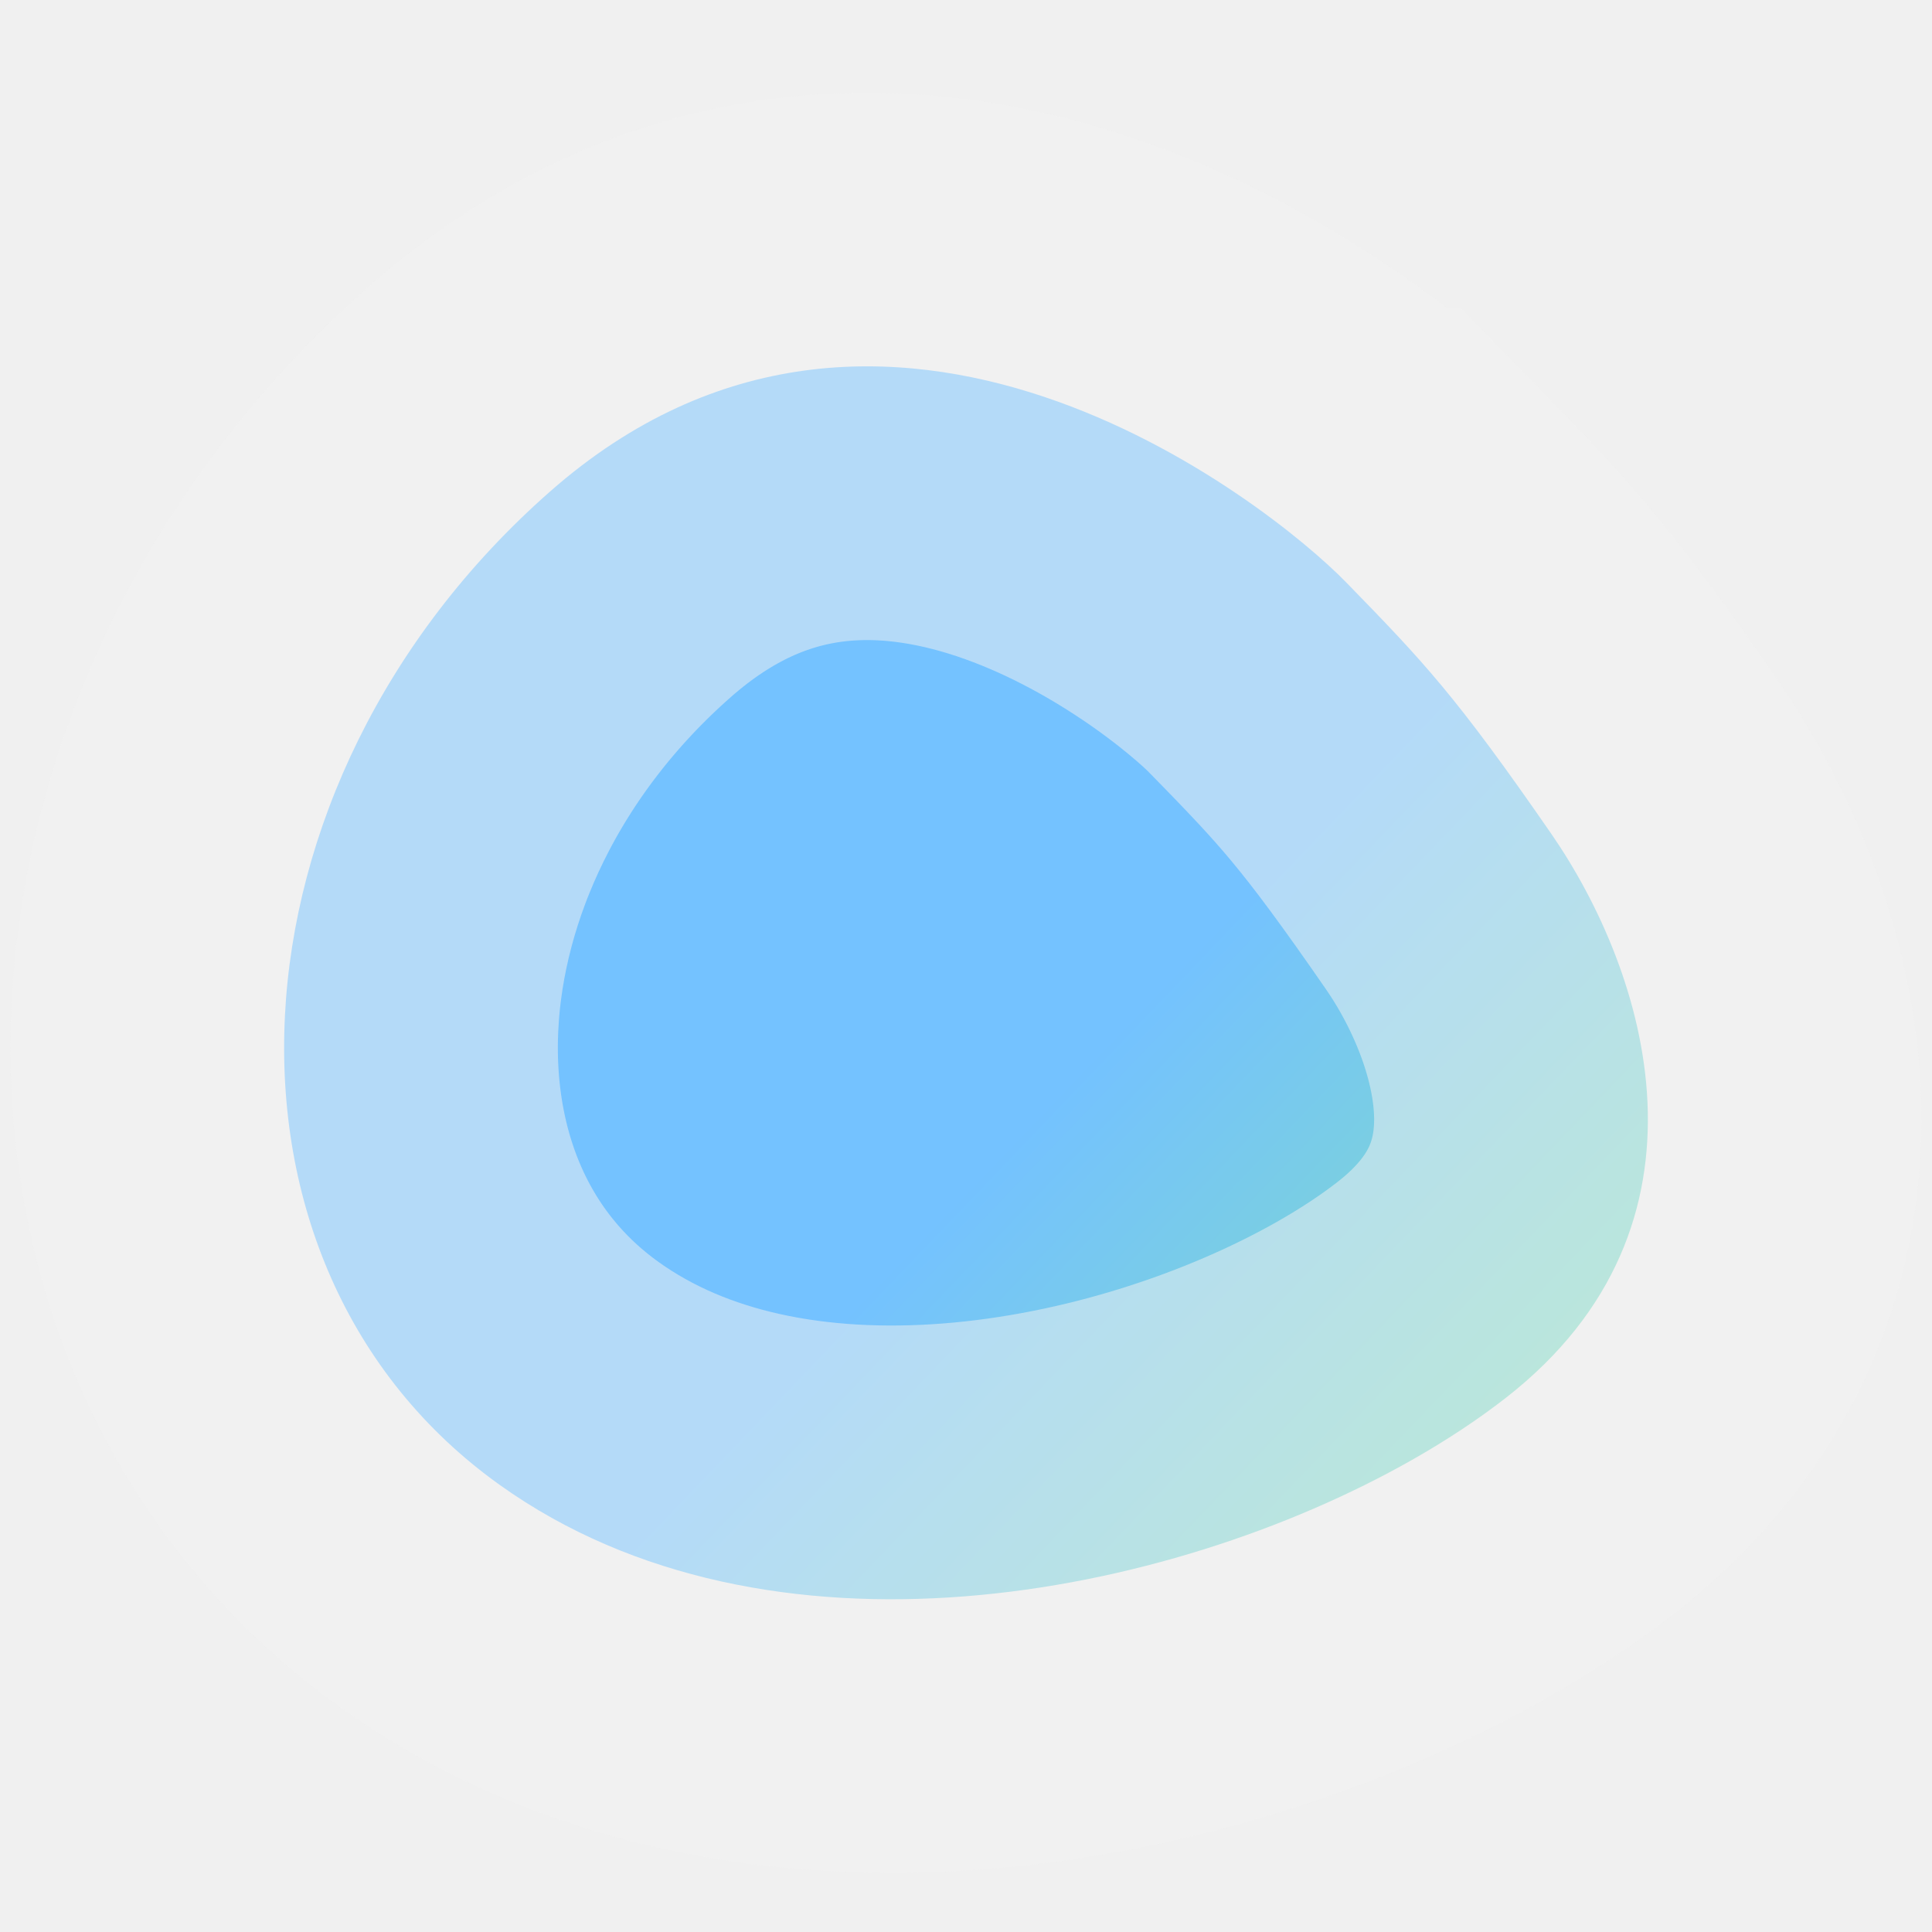
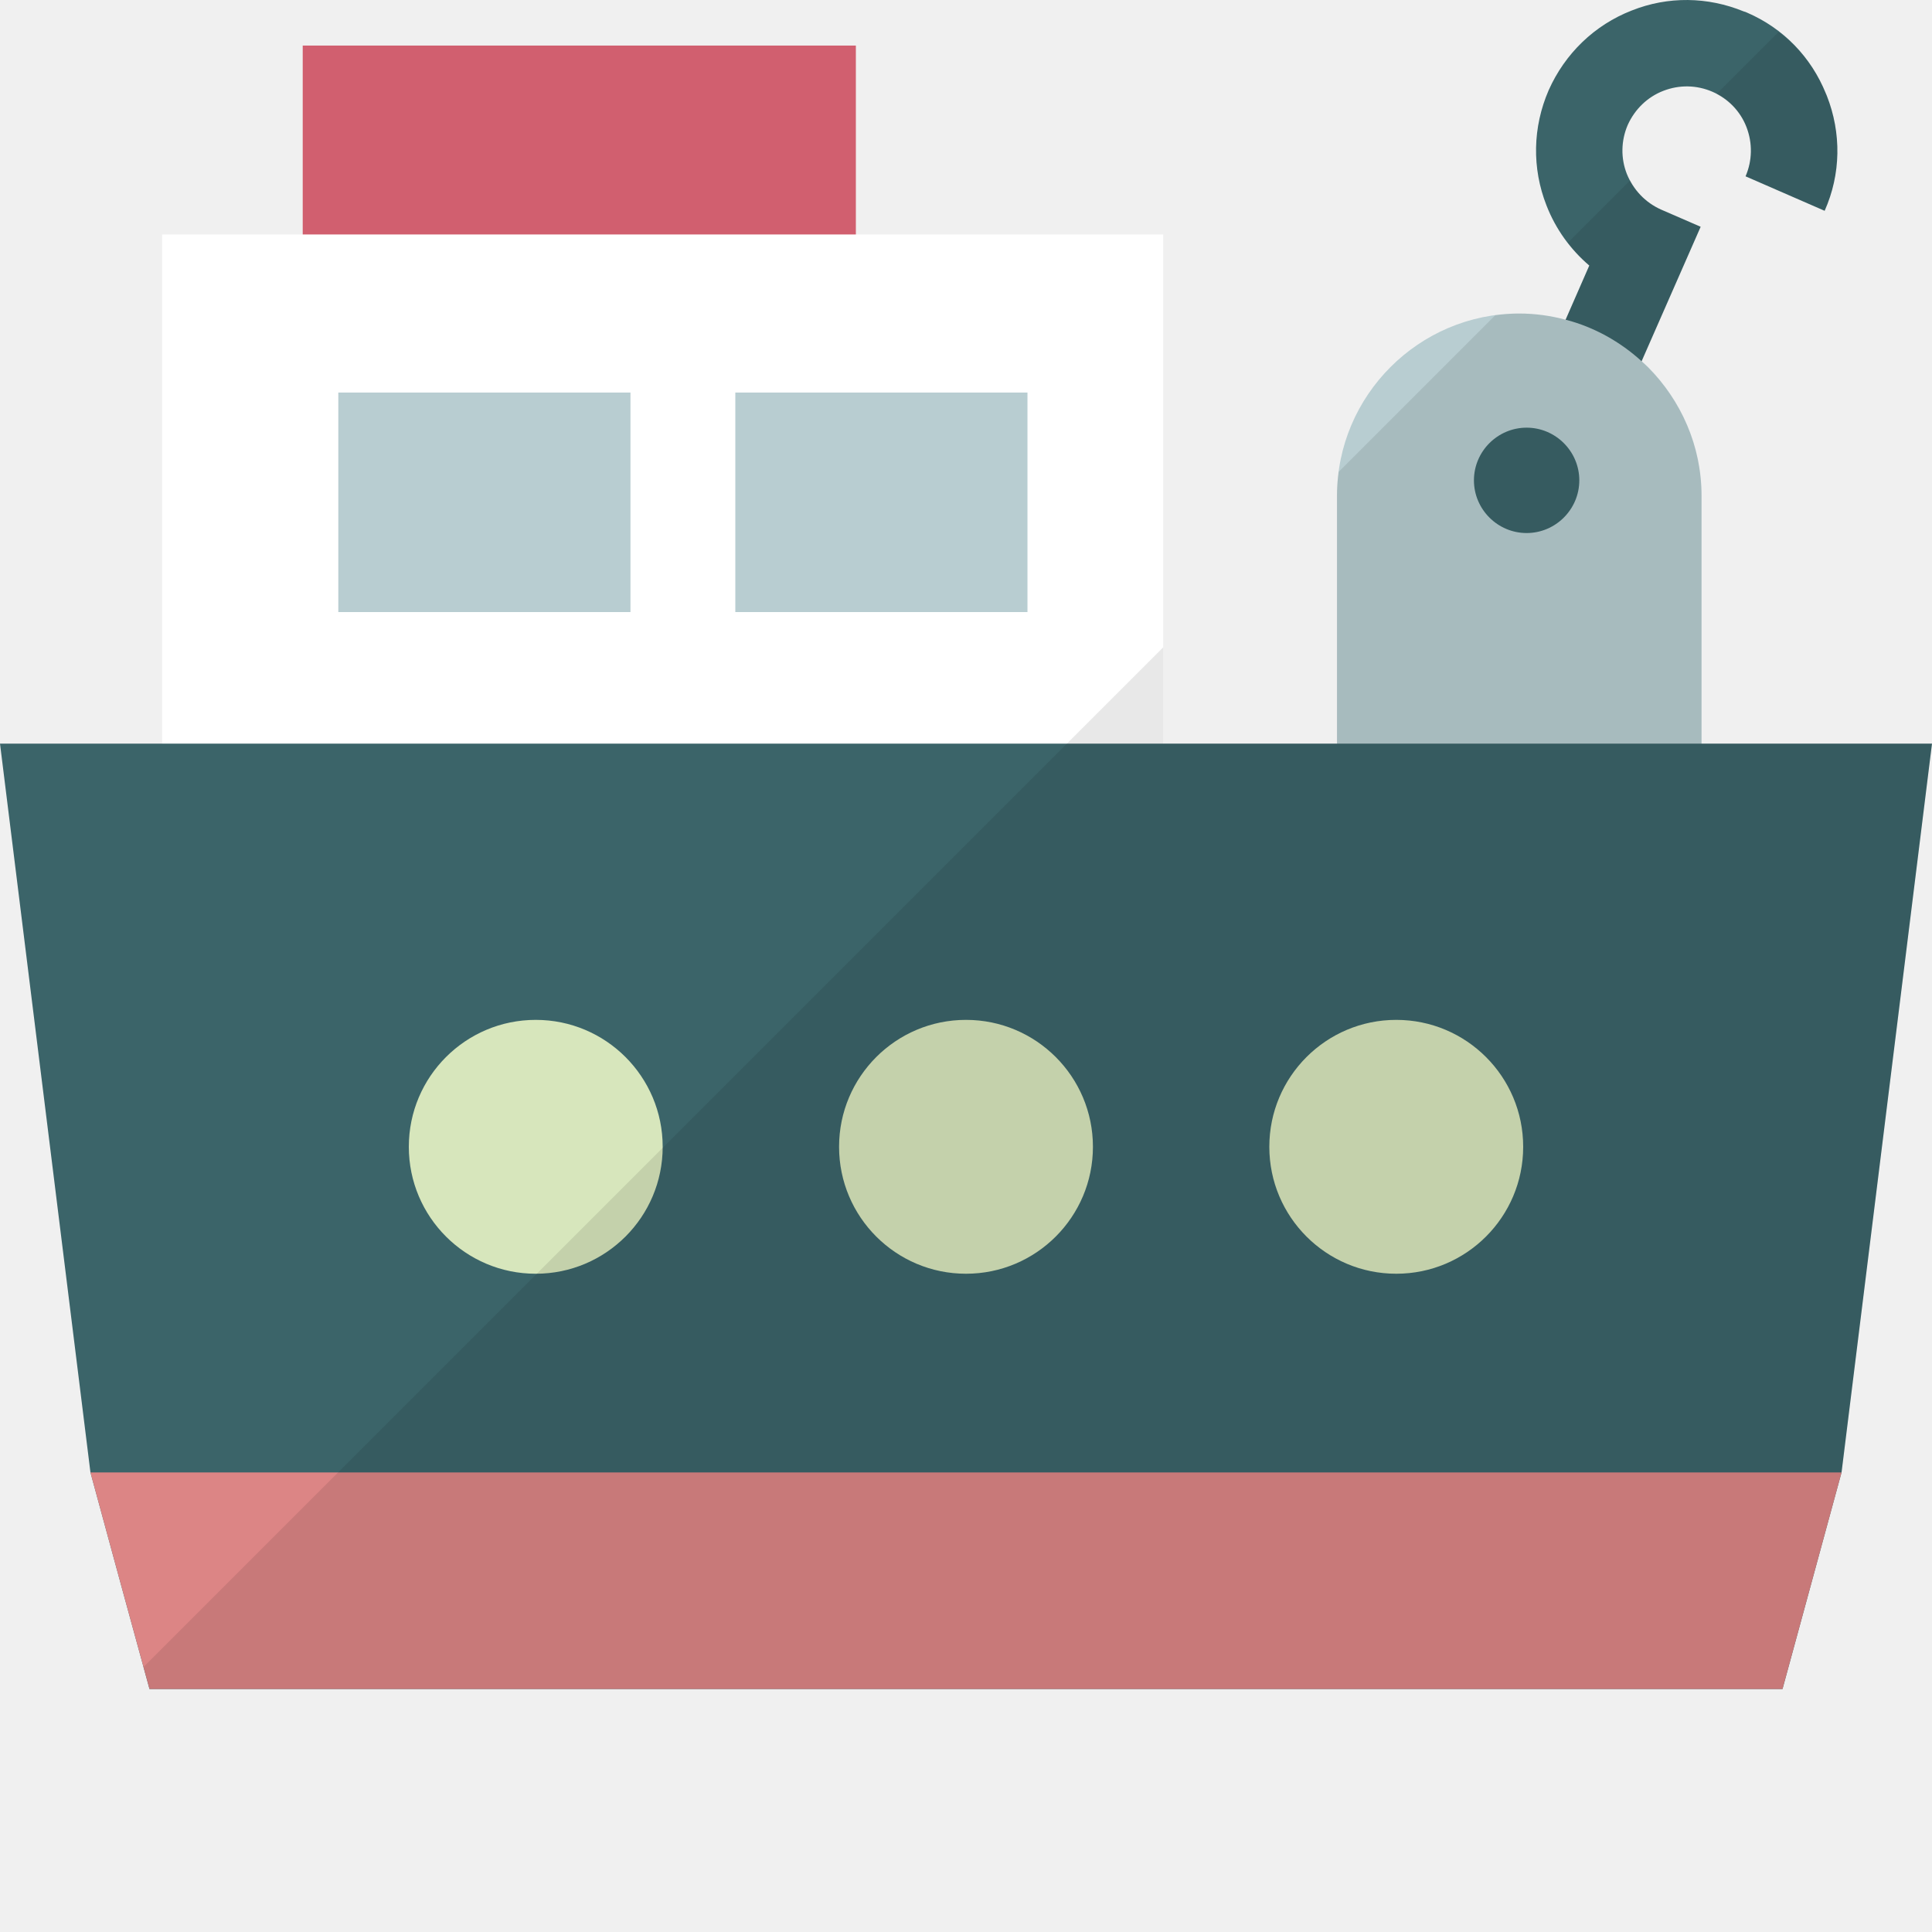
- <svg xmlns="http://www.w3.org/2000/svg" version="1.1" width="640" height="640" viewBox="0 0 640 640" xml:space="preserve">
-   <defs>
- </defs>
-   <g transform="matrix(0.9544918 0 0 0.9544918 320 325.5658)" id="0UAuLmXgnot4bJxVEVJCQ">
-     <linearGradient id="SVGID_136_0" gradientUnits="userSpaceOnUse" gradientTransform="matrix(1 0 0 1 -236.647 -213.9441)" x1="259.78" y1="261.15" x2="463.85" y2="456.49">
-       <stop offset="0%" style="stop-color:#74C2FF;stop-opacity: 1" />
-       <stop offset="100%" style="stop-color:rgb(134,230,169);stop-opacity: 1" />
-     </linearGradient>
-     <path style="stroke: rgb(242,242,242); stroke-opacity: 0.51; stroke-width: 190; stroke-dasharray: none; stroke-linecap: butt; stroke-dashoffset: 0; stroke-linejoin: miter; stroke-miterlimit: 4; fill: url(#SVGID_136_0); fill-rule: nonzero; opacity: 1;" transform=" translate(0, 0)" d="M 131.867 -139.049 C 159.01 -111.21 170.124 -99.454 203.118 -51.721 C 236.113 -3.987 264.441 83.984 187.34 144.051 C 177.727 151.54 166.738 158.812 154.659 165.658 C 69.855 213.724 -68.673 240.786 -161.793 174.283 C -268.176 98.309 -260.103 -68.666 -144.351 -170.506 C -28.599 -272.346 104.723 -166.888 131.866 -139.049 z" stroke-linecap="round" />
+ <svg xmlns="http://www.w3.org/2000/svg" viewBox="0 0 512 512">
+   <g>
+     <g>
+       <g>
+         <path style="fill:#3B6469;" d="M483.547,55.859l-20.953-9.132c1.794-4.158,1.875-8.805,0.245-13.043     c-1.631-4.24-4.892-7.583-9.05-9.377c-4.158-1.793-8.724-1.875-12.963-0.244c-4.24,1.63-7.582,4.892-9.458,9.05     c-1.793,4.158-1.875,8.806-0.244,12.963c1.712,4.24,4.892,7.583,9.05,9.458l10.517,4.566l-15.653,35.627l-3.098,7.094     l-20.953-9.132l3.914-8.967l6.277-14.349c-4.973-4.24-8.886-9.621-11.332-15.899c-3.914-9.946-3.669-20.789,0.57-30.573     c4.321-9.702,12.148-17.284,22.013-21.116c9.62-3.832,20.138-3.668,29.677,0.245c0.326,0.082,0.571,0.163,0.897,0.325     c9.62,4.158,16.958,11.741,20.871,21.442c0.082,0.163,0.163,0.408,0.245,0.571C488.031,35.314,487.867,46.157,483.547,55.859z" />
+       </g>
+       <path style="fill:#B8CDD1;" d="M450.935,131.355v108.189c0,26.578-21.768,48.346-48.346,48.346c-1.06,0-2.12,0-3.098-0.163    c-13.534-0.815-25.6-7.337-33.835-17.121c-7.093-8.479-11.332-19.241-11.332-31.062V131.355c0-26.497,21.686-48.265,48.265-48.265    c4.24,0,8.397,0.57,12.311,1.631c7.582,1.957,14.512,5.87,20.137,11.005c0.571,0.49,1.141,0.979,1.712,1.55    C445.473,106.08,450.935,118.146,450.935,131.355z" />
+       <rect x="80.224" y="12.077" style="fill:#D15F6F;" width="146.589" height="169.906" />
+       <rect x="42.966" y="62.137" style="fill:#FFFFFF;" width="265.294" height="169.906" />
+       <polygon style="fill:#3B6469;" points="512,197.066 488.031,390.208 472.377,447.604 39.623,447.604 32.041,419.884     23.969,390.208 0,197.066   " />
+       <polygon style="fill:#DC8585;" points="488.031,390.208 472.377,447.604 39.623,447.604 32.041,419.884 23.969,390.208   " />
+       <rect x="89.657" y="104.029" style="fill:#B8CDD1;" width="77.422" height="58.174" />
+       <rect x="194.867" y="104.029" style="fill:#B8CDD1;" width="77.422" height="58.174" />
+       <path style="fill:#3B6469;" d="M404.571,141.26L404.571,141.26c-7.679,0-13.962-6.283-13.962-13.962v0    c0-7.679,6.283-13.962,13.962-13.962l0,0c7.679,0,13.962,6.283,13.962,13.962v0C418.532,134.977,412.25,141.26,404.571,141.26z" />
+       <g>
+         <circle style="fill:#D7E6BC;" cx="141.98" cy="303.916" r="33.638" />
+         <circle style="fill:#D7E6BC;" cx="256" cy="303.916" r="33.638" />
+         <circle style="fill:#D7E6BC;" cx="370.021" cy="303.916" r="33.638" />
+       </g>
+     </g>
+     <g>
+       <path style="opacity:0.09;fill:#040000;" d="M462.842,33.701c1.658,4.233,1.568,8.856-0.253,13.021l20.968,9.167    c4.27-9.765,4.482-20.608,0.594-30.532c-2.67-6.819-7.151-12.536-12.802-16.899l-16.457,16.457    C458.51,26.819,461.339,29.858,462.842,33.701z" />
+       <path style="opacity:0.09;fill:#040000;" d="M450.899,131.387c0-14.08-6.143-26.763-15.838-35.613l15.604-35.691l-10.484-4.584    c-3.578-1.566-6.381-4.293-8.17-7.703l-16.52,16.521c1.7,2.2,3.578,4.254,5.702,6.049l-6.287,14.381    c-3.94-1.047-8.051-1.66-12.308-1.66c-2.156,0-4.263,0.193-6.346,0.47l-41.485,41.485c-0.277,2.082-0.47,4.19-0.47,6.345v65.713    h-46.044v-25.545L38.007,441.801l1.584,5.83h432.818l15.591-57.385l23.969-193.147h-61.07V131.387z" />
+     </g>
  </g>
</svg>
